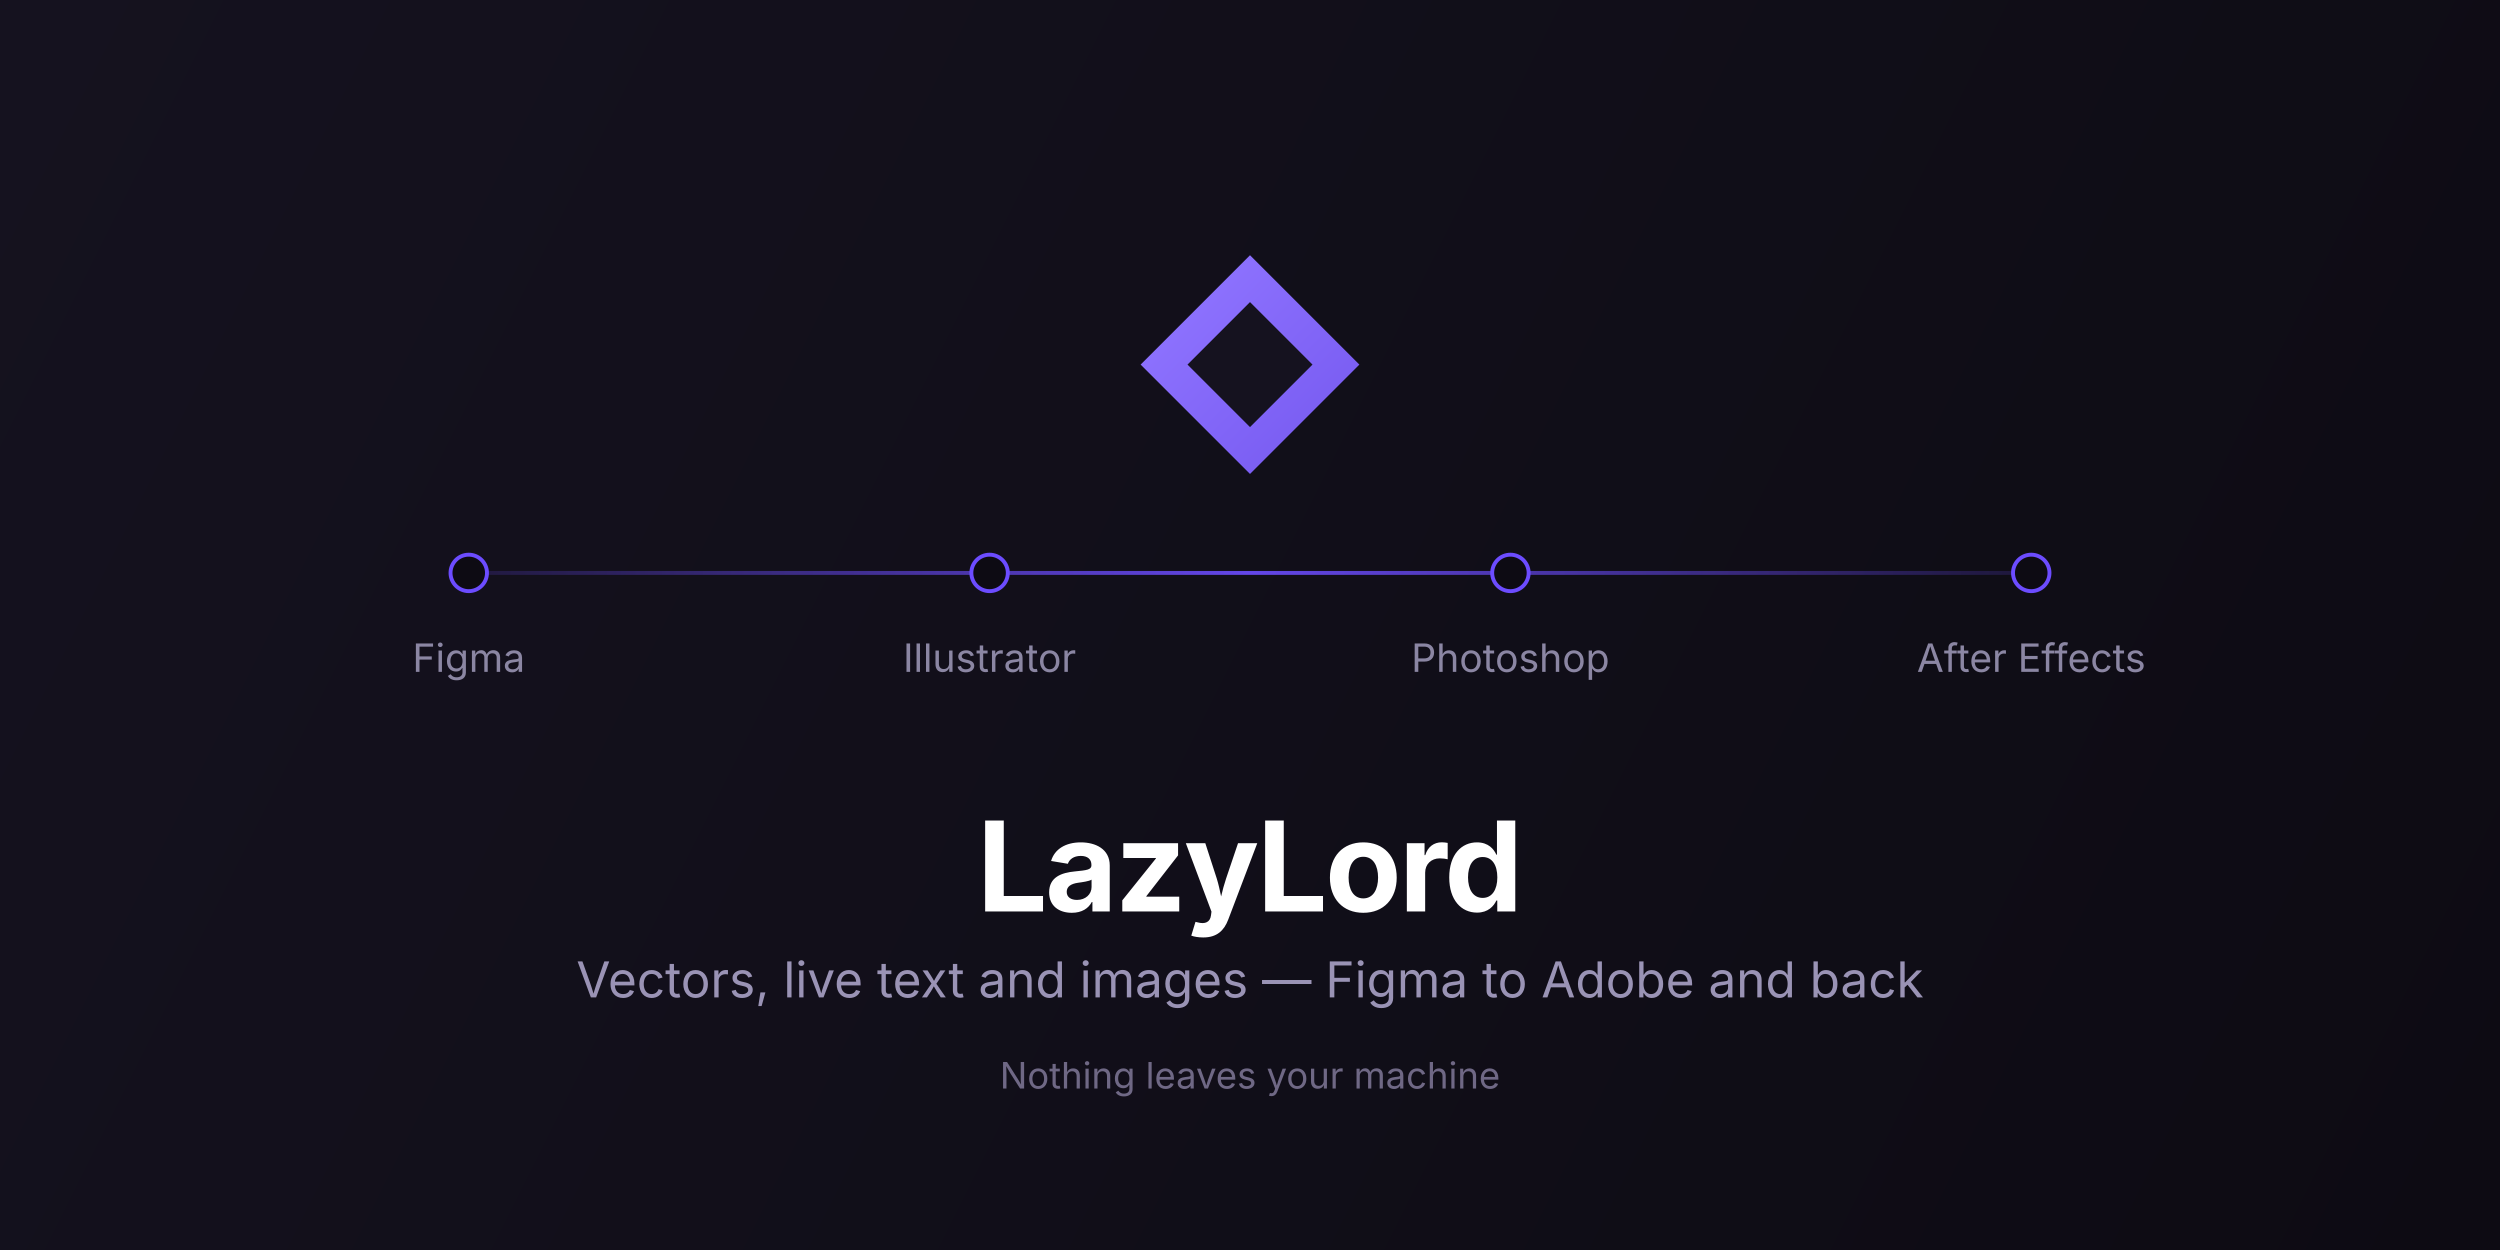
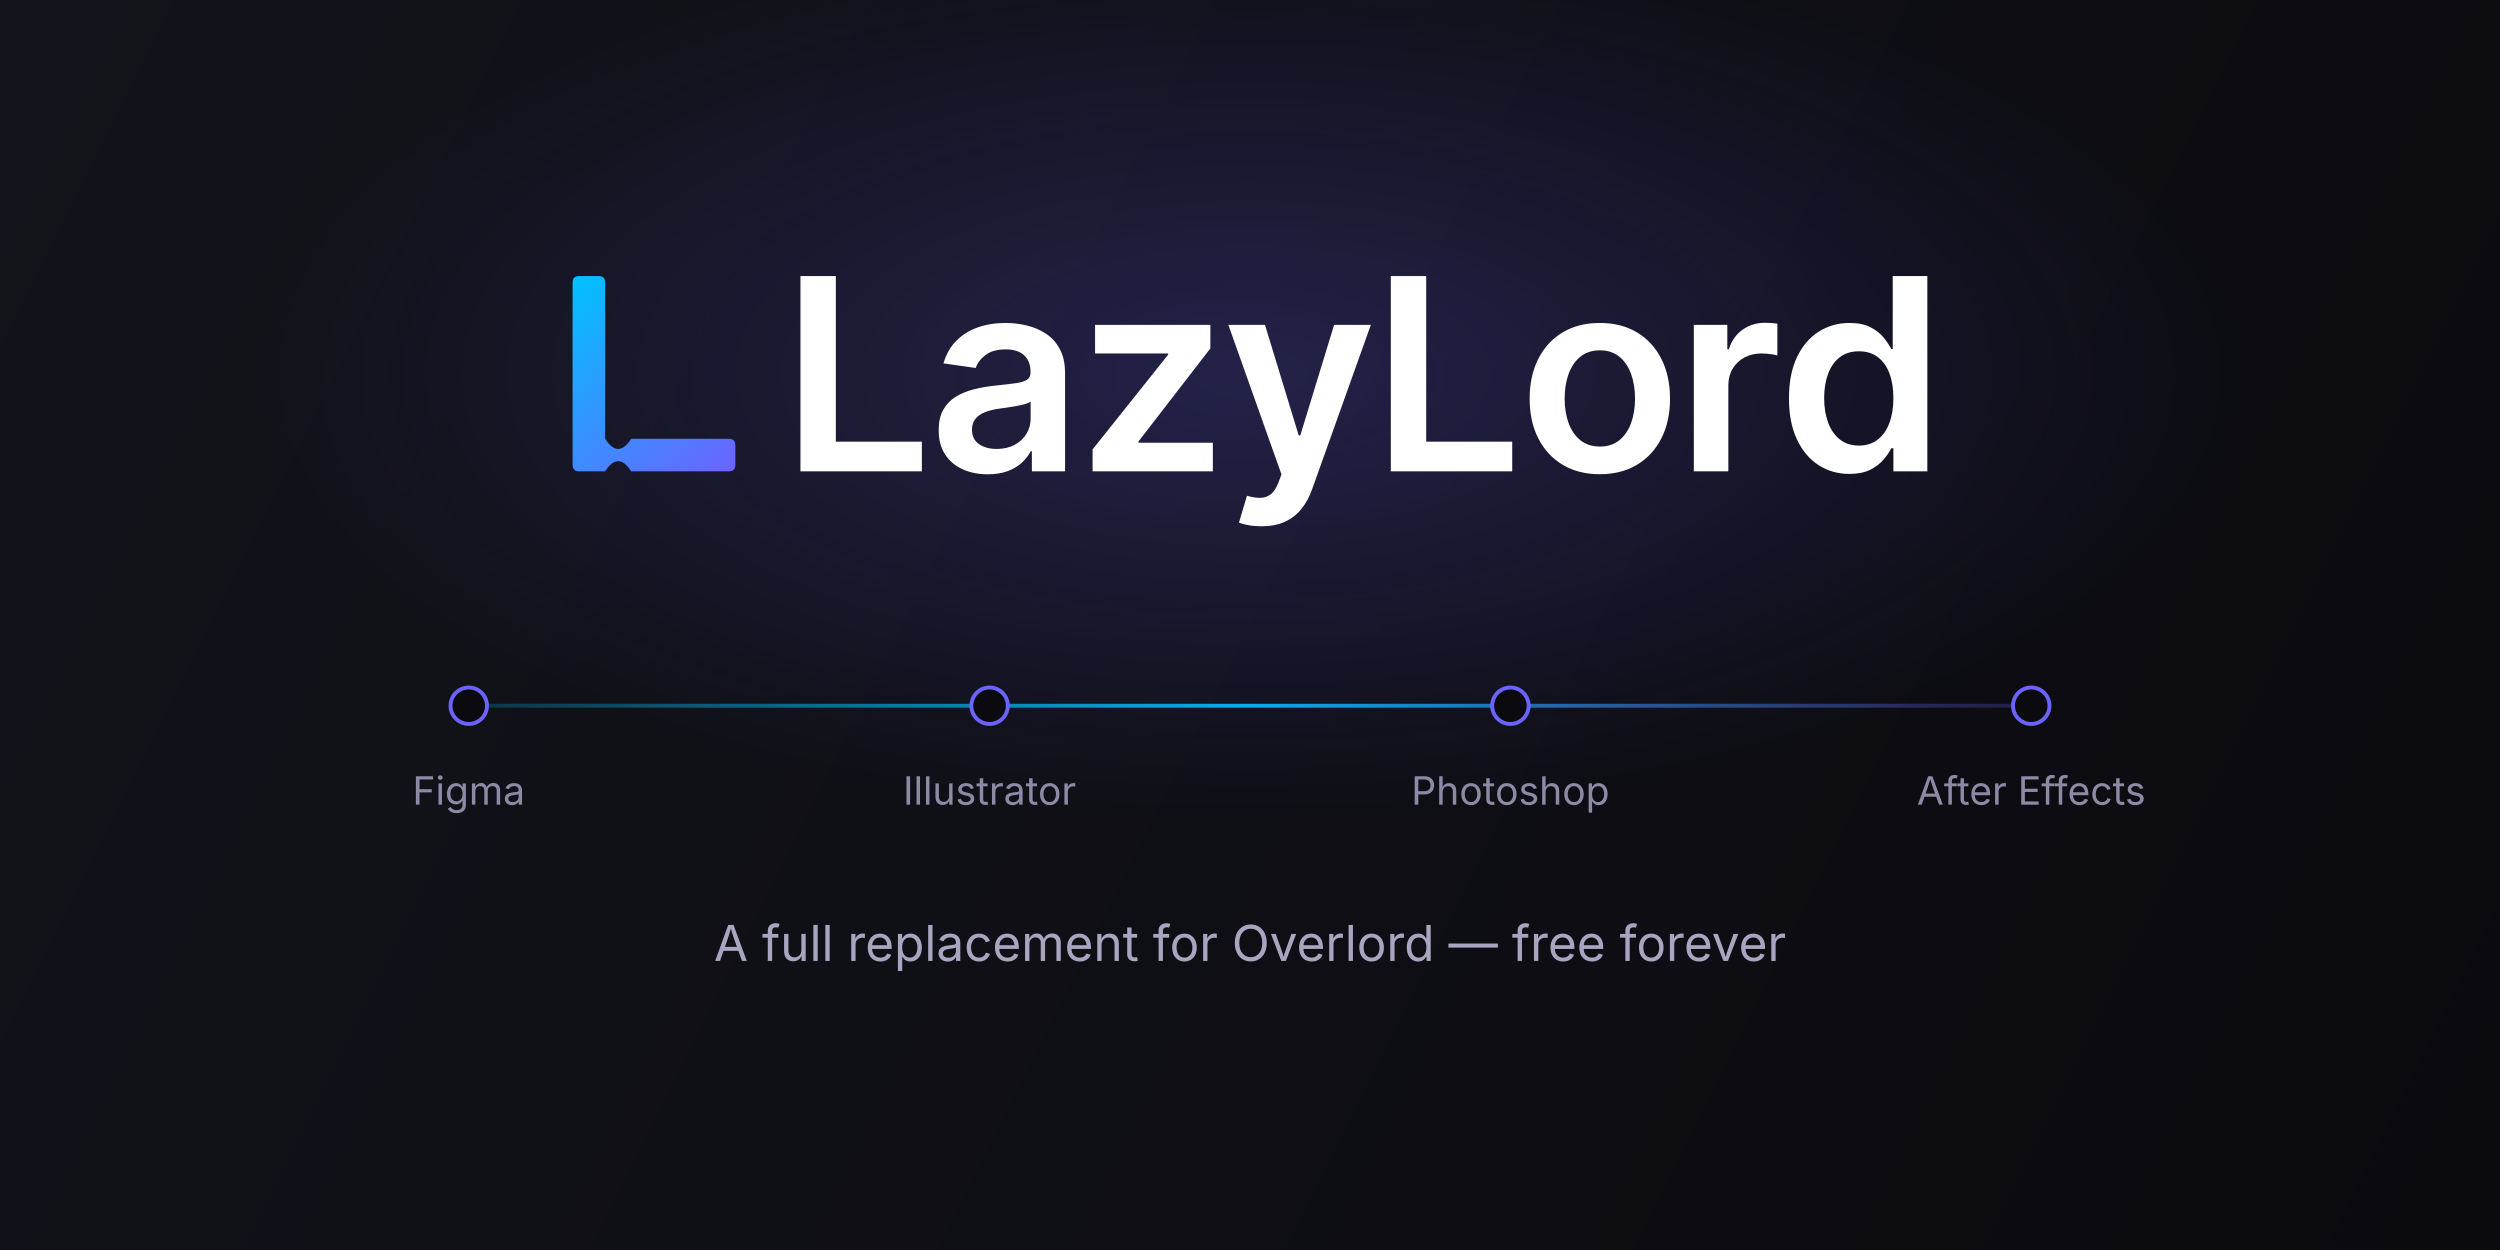
<svg xmlns="http://www.w3.org/2000/svg" width="1920" height="960" viewBox="0 0 1920 960" fill="none">
  <defs>
    <linearGradient id="sky" x1="0" y1="0" x2="1920" y2="960" gradientUnits="userSpaceOnUse">
-       <stop offset="0" stop-color="#15121f" />
-       <stop offset="1" stop-color="#0d0b13" />
+       <stop offset="0" stop-color="#13131b" />
+       <stop offset="1" stop-color="#0a0a0f" />
    </linearGradient>
-     <linearGradient id="mark" x1="820" y1="300" x2="1100" y2="580" gradientUnits="userSpaceOnUse">
-       <stop offset="0" stop-color="#8f74ff" />
-       <stop offset="1" stop-color="#5a3be0" />
+     <radialGradient id="glow" cx="0" cy="0" r="1" gradientUnits="userSpaceOnUse" gradientTransform="translate(960 287) scale(760 340)">
+       <stop offset="0" stop-color="#6C63FF" stop-opacity=".22" />
+       <stop offset="1" stop-color="#6C63FF" stop-opacity="0" />
+     </radialGradient>
+     <linearGradient id="mark" x1="3" y1="3" x2="18" y2="21" gradientUnits="userSpaceOnUse">
+       <stop offset="0" stop-color="#00C2FF" />
+       <stop offset="1" stop-color="#6C63FF" />
    </linearGradient>
-     <linearGradient id="wire" x1="360" y1="440" x2="1560" y2="440" gradientUnits="userSpaceOnUse">
-       <stop offset="0" stop-color="#6c4cff" stop-opacity=".15" />
-       <stop offset=".5" stop-color="#6c4cff" stop-opacity=".9" />
-       <stop offset="1" stop-color="#6c4cff" stop-opacity=".15" />
+     <linearGradient id="wire" x1="360" y1="0" x2="1560" y2="0" gradientUnits="userSpaceOnUse">
+       <stop offset="0" stop-color="#00C2FF" stop-opacity=".2" />
+       <stop offset=".5" stop-color="#00C2FF" stop-opacity=".9" />
+       <stop offset="1" stop-color="#6C63FF" stop-opacity=".2" />
    </linearGradient>
  </defs>
  <rect width="1920" height="960" fill="url(#sky)" />
-   <path d="M360 440 H1560" stroke="url(#wire)" stroke-width="3" />
-   <g fill="#0d0b13" stroke="#6c4cff" stroke-width="3">
-     <circle cx="360" cy="440" r="14" />
-     <circle cx="760" cy="440" r="14" />
-     <circle cx="1160" cy="440" r="14" />
-     <circle cx="1560" cy="440" r="14" />
+   <rect width="1920" height="960" fill="url(#glow)" />
+   <g transform="translate(414.758 187) scale(8.333)">
+     <path d="M3.6 3 H5.4 Q6 3 6 3.6 V18 C6.8 19.25 7.6 19.25 8.4 18 H17.4 Q18 18 18 18.6 V20.4 Q18 21 17.4 21 H8.4 C7.6 19.75 6.8 19.75 6 21 H3.6 Q3 21 3 20.4 V3.6 Q3 3 3.6 3 Z" fill="url(#mark)" />
+     <path d="M35.188 21L24 21L24 3L27.261 3L27.261 18.267L35.188 18.267L35.188 21ZM41.259 21.272L41.259 21.272Q39.976 21.272 38.952 20.811Q37.928 20.350 37.335 19.444Q36.741 18.539 36.741 17.212L36.741 17.212Q36.741 16.069 37.163 15.322Q37.585 14.575 38.315 14.127Q39.044 13.679 39.963 13.446Q40.881 13.213 41.865 13.107L41.865 13.107Q43.052 12.984 43.790 12.883Q44.528 12.782 44.867 12.567Q45.205 12.352 45.205 11.895L45.205 11.895L45.205 11.842Q45.205 10.849 44.616 10.304Q44.027 9.759 42.920 9.759L42.920 9.759Q41.751 9.759 41.070 10.269Q40.389 10.778 40.151 11.473L40.151 11.473L37.181 11.051Q37.532 9.820 38.341 8.990Q39.150 8.159 40.318 7.742Q41.487 7.324 42.902 7.324L42.902 7.324Q43.878 7.324 44.845 7.553Q45.812 7.781 46.611 8.304Q47.411 8.827 47.899 9.724Q48.387 10.620 48.387 11.965L48.387 11.965L48.387 21L45.328 21L45.328 19.146L45.223 19.146Q44.933 19.708 44.410 20.196Q43.887 20.684 43.100 20.978Q42.314 21.272 41.259 21.272ZM42.085 18.935L42.085 18.935Q43.043 18.935 43.746 18.552Q44.449 18.170 44.832 17.537Q45.214 16.904 45.214 16.157L45.214 16.157L45.214 14.566Q45.065 14.689 44.709 14.795Q44.353 14.900 43.913 14.979Q43.474 15.059 43.043 15.120Q42.612 15.182 42.296 15.226L42.296 15.226Q41.584 15.322 41.022 15.542Q40.459 15.762 40.134 16.153Q39.809 16.544 39.809 17.159L39.809 17.159Q39.809 18.038 40.450 18.486Q41.092 18.935 42.085 18.935ZM62.007 21L50.924 21L50.924 18.979L57.885 10.251L57.885 10.137L51.153 10.137L51.153 7.500L61.779 7.500L61.779 9.671L55.152 18.249L55.152 18.363L62.007 18.363L62.007 21ZM66.487 26.063L66.487 26.063Q65.836 26.063 65.287 25.961Q64.738 25.860 64.412 25.729L64.412 25.729L65.151 23.250Q65.845 23.452 66.390 23.443Q66.935 23.435 67.352 23.105Q67.770 22.775 68.060 22.011L68.060 22.011L68.332 21.281L63.437 7.500L66.812 7.500L69.923 17.695L70.064 17.695L73.184 7.500L76.568 7.500L71.162 22.635Q70.785 23.707 70.161 24.476Q69.536 25.245 68.636 25.654Q67.735 26.063 66.487 26.063ZM89.599 21L78.411 21L78.411 3L81.671 3L81.671 18.267L89.599 18.267L89.599 21ZM97.673 21.264L97.673 21.264Q95.696 21.264 94.246 20.394Q92.796 19.523 92.000 17.959Q91.205 16.395 91.205 14.303L91.205 14.303Q91.205 12.211 92.000 10.638Q92.796 9.064 94.246 8.194Q95.696 7.324 97.673 7.324L97.673 7.324Q99.651 7.324 101.101 8.194Q102.551 9.064 103.347 10.638Q104.142 12.211 104.142 14.303L104.142 14.303Q104.142 16.395 103.347 17.959Q102.551 19.523 101.101 20.394Q99.651 21.264 97.673 21.264ZM97.691 18.715L97.691 18.715Q98.763 18.715 99.484 18.122Q100.205 17.528 100.561 16.526Q100.917 15.524 100.917 14.294L100.917 14.294Q100.917 13.055 100.561 12.048Q100.205 11.042 99.484 10.444Q98.763 9.847 97.691 9.847L97.691 9.847Q96.592 9.847 95.867 10.444Q95.142 11.042 94.786 12.048Q94.430 13.055 94.430 14.294L94.430 14.294Q94.430 15.524 94.786 16.526Q95.142 17.528 95.867 18.122Q96.592 18.715 97.691 18.715ZM109.518 21L106.337 21L106.337 7.500L109.422 7.500L109.422 9.750L109.562 9.750Q109.931 8.581 110.832 7.944Q111.733 7.307 112.893 7.307L112.893 7.307Q113.157 7.307 113.487 7.329Q113.816 7.351 114.036 7.395L114.036 7.395L114.036 10.321Q113.834 10.251 113.399 10.194Q112.964 10.137 112.559 10.137L112.559 10.137Q111.689 10.137 110.999 10.510Q110.309 10.884 109.914 11.543Q109.518 12.202 109.518 13.063L109.518 13.063L109.518 21ZM120.669 21.237L120.669 21.237Q119.078 21.237 117.821 20.420Q116.564 19.603 115.835 18.047Q115.105 16.491 115.105 14.268L115.105 14.268Q115.105 12.018 115.848 10.466Q116.591 8.915 117.856 8.120Q119.122 7.324 120.678 7.324L120.678 7.324Q121.864 7.324 122.629 7.724Q123.393 8.124 123.842 8.682Q124.290 9.240 124.536 9.732L124.536 9.732L124.668 9.732L124.668 3L127.858 3L127.858 21L124.729 21L124.729 18.873L124.536 18.873Q124.290 19.365 123.824 19.915Q123.358 20.464 122.594 20.851Q121.829 21.237 120.669 21.237ZM121.556 18.627L121.556 18.627Q122.567 18.627 123.279 18.078Q123.991 17.528 124.360 16.544Q124.729 15.560 124.729 14.250L124.729 14.250Q124.729 12.940 124.365 11.974Q124.000 11.007 123.292 10.471Q122.585 9.935 121.556 9.935L121.556 9.935Q120.493 9.935 119.781 10.488Q119.069 11.042 118.709 12.018Q118.348 12.993 118.348 14.250L118.348 14.250Q118.348 15.516 118.713 16.504Q119.078 17.493 119.794 18.060Q120.511 18.627 121.556 18.627Z" fill="#FFFFFF" />
  </g>
-   <g fill="#8b86a3" font-family="Inter, 'Segoe UI', system-ui, sans-serif" font-size="30" text-anchor="middle">
-     <text x="360" y="516">Figma</text>
-     <text x="760" y="516">Illustrator</text>
-     <text x="1160" y="516">Photoshop</text>
-     <text x="1560" y="516">After Effects</text>
+   <path d="M360 542 H1560" stroke="url(#wire)" stroke-width="3" />
+   <g fill="#0a0a0f" stroke="#6C63FF" stroke-width="3">
+     <circle cx="360" cy="542" r="14" />
+     <circle cx="760" cy="542" r="14" />
+     <circle cx="1160" cy="542" r="14" />
+     <circle cx="1560" cy="542" r="14" />
  </g>
-   <path d="M960 196 L1044 280 L960 364 L876 280 Z" fill="url(#mark)" />
-   <path d="M960 232 L1008 280 L960 328 L912 280 Z" fill="#15121f" />
-   <text x="960" y="700" text-anchor="middle" fill="#ffffff" font-family="Inter, 'Segoe UI', system-ui, sans-serif" font-size="96" font-weight="700" letter-spacing="-2">LazyLord</text>
-   <text x="960" y="766" text-anchor="middle" fill="#9a93b5" font-family="Inter, 'Segoe UI', system-ui, sans-serif" font-size="38">
-     Vectors, live text and images — Figma to Adobe and back
-   </text>
-   <text x="960" y="836" text-anchor="middle" fill="#6f6885" font-family="Inter, 'Segoe UI', system-ui, sans-serif" font-size="28">
-     Nothing leaves your machine
+   <g fill="#8e8aa6" font-family="Inter, 'Segoe UI', system-ui, sans-serif" font-size="30" text-anchor="middle">
+     <text x="360" y="618">Figma</text>
+     <text x="760" y="618">Illustrator</text>
+     <text x="1160" y="618">Photoshop</text>
+     <text x="1560" y="618">After Effects</text>
+   </g>
+   <text x="960" y="738" text-anchor="middle" fill="#a9a5c0" font-family="Inter, 'Segoe UI', system-ui, sans-serif" font-size="38">
+     A full replacement for Overlord — free forever
  </text>
</svg>
